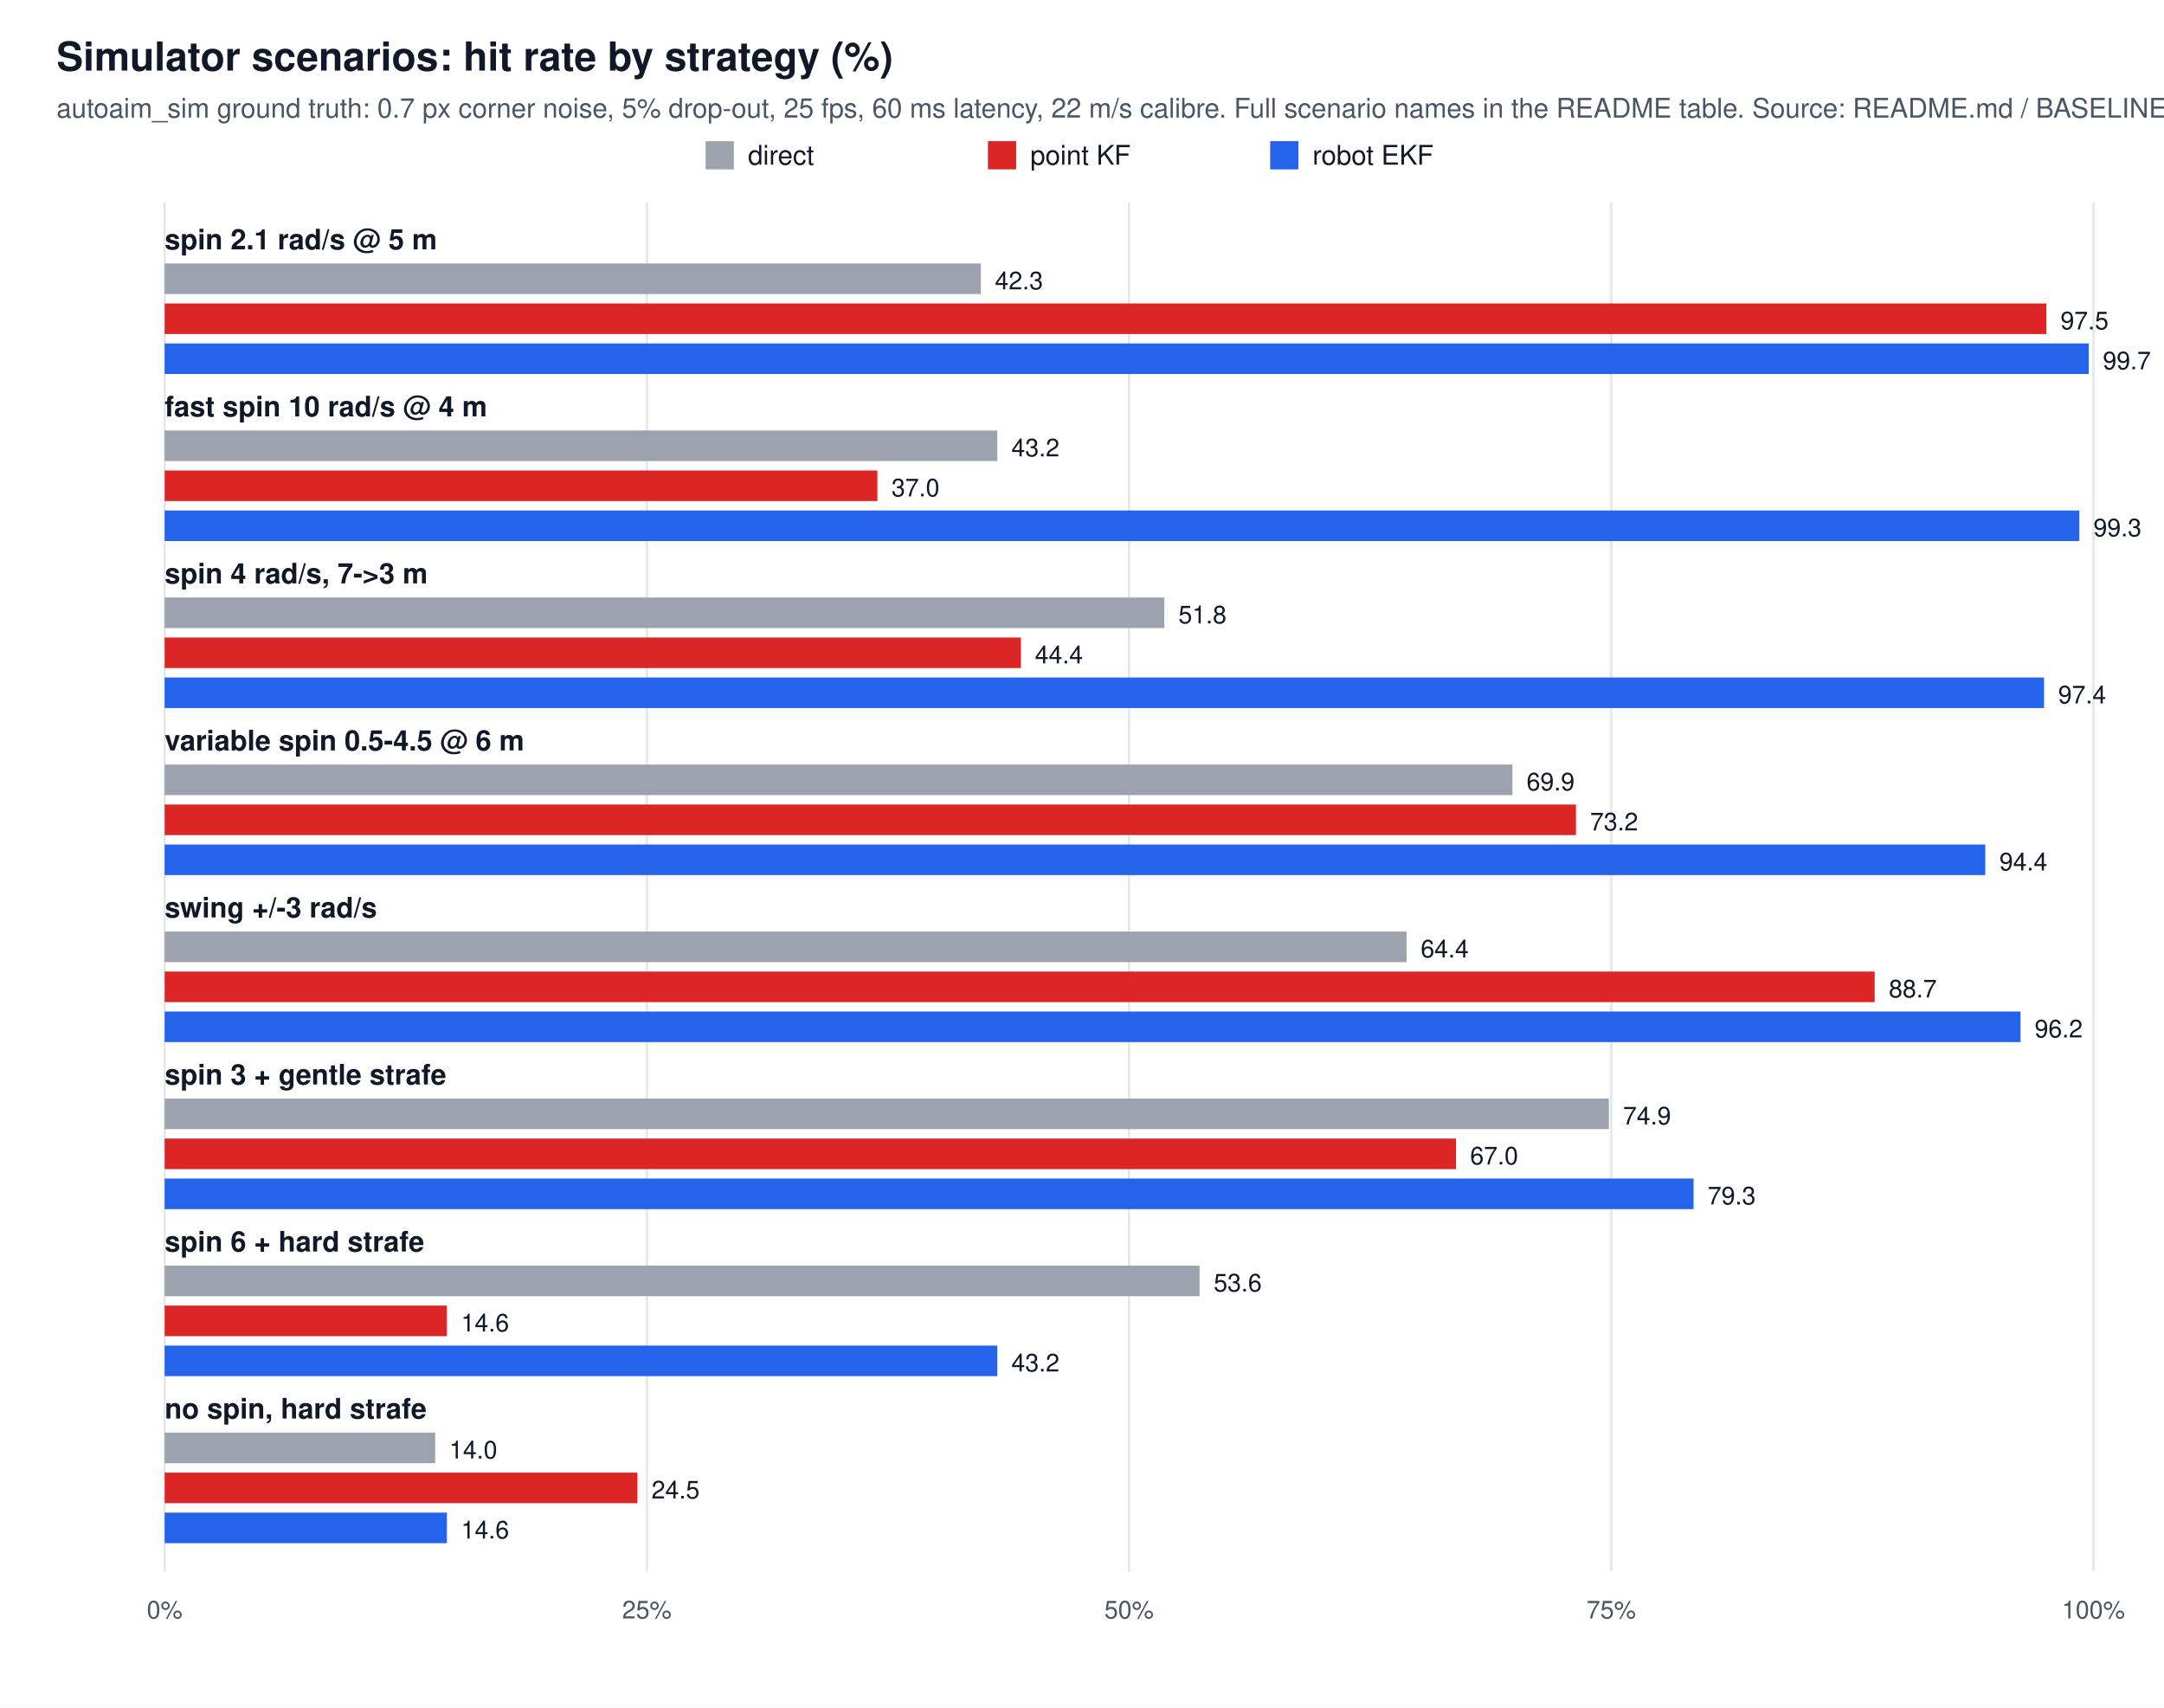
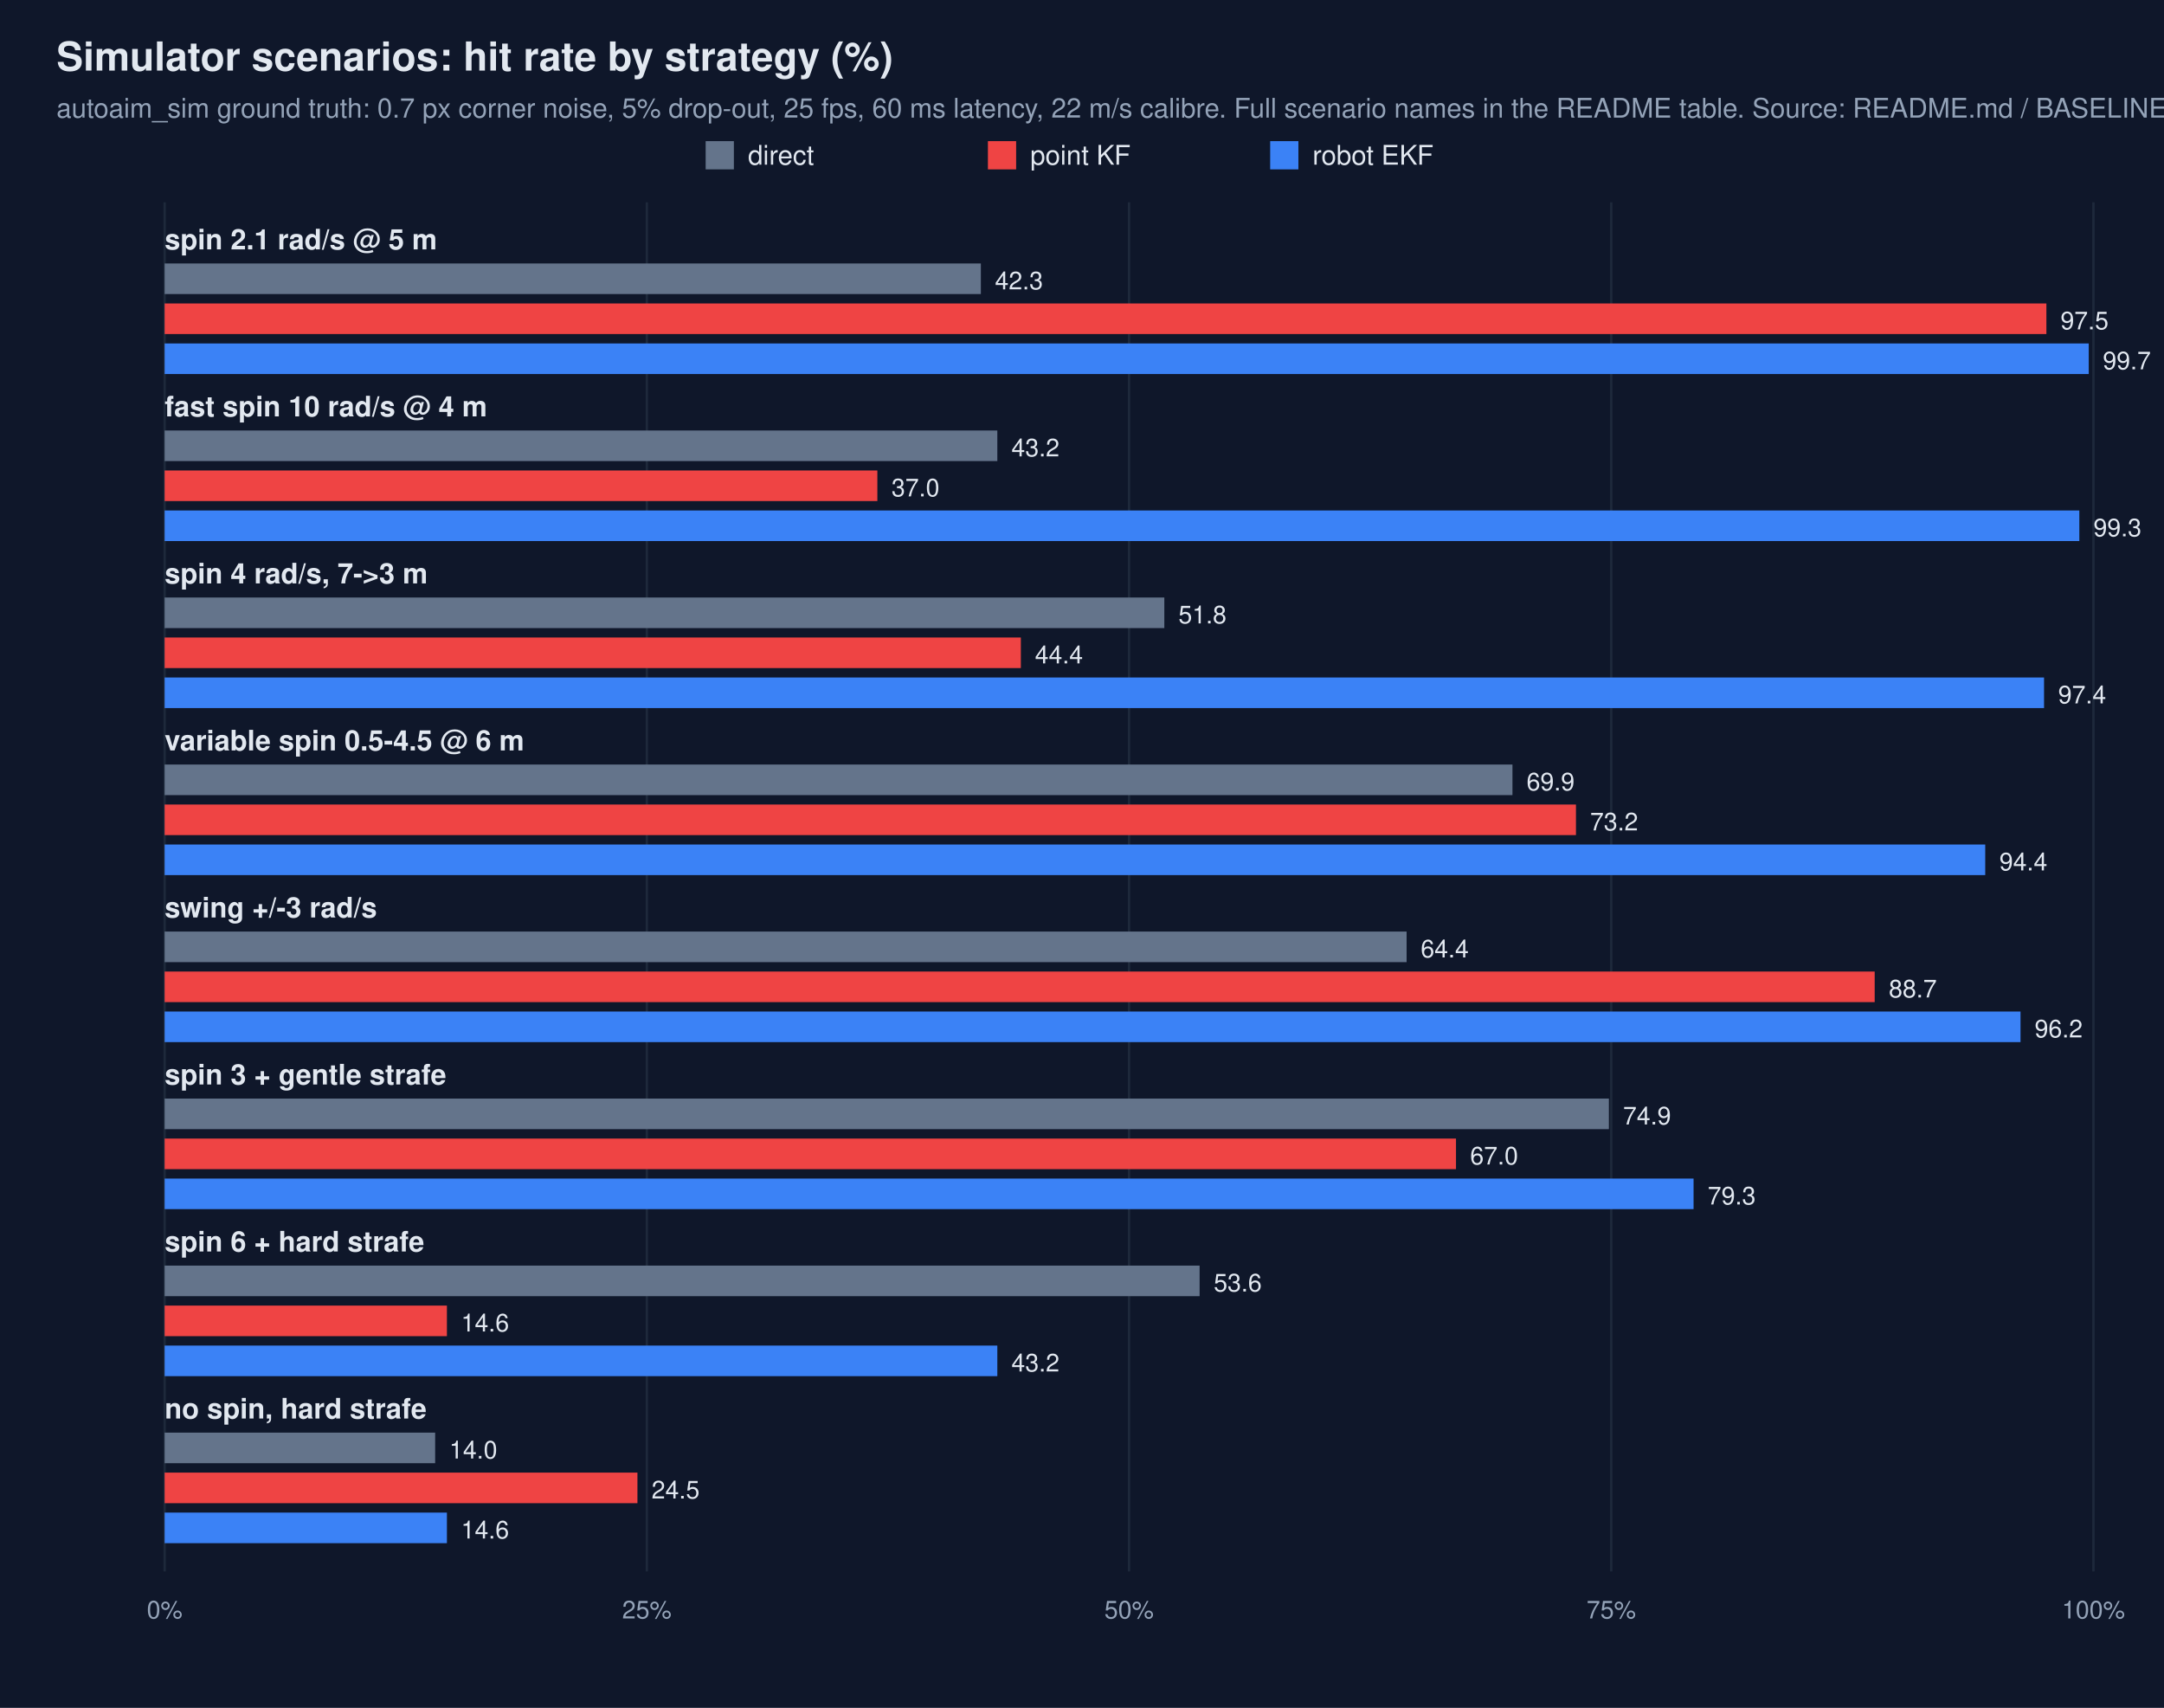
<svg xmlns="http://www.w3.org/2000/svg" width="920" height="726" viewBox="0 0 920 726" font-family="'Segoe UI', Helvetica, Arial, sans-serif">
-   <rect width="920" height="726" fill="white" />
-   <text x="24" y="30" font-size="17" font-weight="bold" fill="#111827">Simulator scenarios: hit rate by strategy (%)</text>
-   <text x="24" y="50" font-size="11.5" fill="#4b5563">autoaim_sim ground truth: 0.7 px corner noise, 5% drop-out, 25 fps, 60 ms latency, 22 m/s calibre. Full scenario names in the README table. Source: README.md / BASELINE.md section 8.</text>
-   <rect x="300" y="60" width="12" height="12" fill="#9ca3af" />
-   <text x="318" y="70" font-size="11.5" fill="#111827">direct</text>
-   <rect x="420" y="60" width="12" height="12" fill="#dc2626" />
-   <text x="438" y="70" font-size="11.5" fill="#111827">point KF</text>
-   <rect x="540" y="60" width="12" height="12" fill="#2563eb" />
-   <text x="558" y="70" font-size="11.5" fill="#111827">robot EKF</text>
-   <line x1="70" y1="86" x2="70" y2="668" stroke="#e5e7eb" />
-   <text x="70" y="688" font-size="10.5" text-anchor="middle" fill="#4b5563">0%</text>
-   <line x1="275" y1="86" x2="275" y2="668" stroke="#e5e7eb" />
-   <text x="275" y="688" font-size="10.5" text-anchor="middle" fill="#4b5563">25%</text>
-   <line x1="480" y1="86" x2="480" y2="668" stroke="#e5e7eb" />
-   <text x="480" y="688" font-size="10.5" text-anchor="middle" fill="#4b5563">50%</text>
-   <line x1="685" y1="86" x2="685" y2="668" stroke="#e5e7eb" />
-   <text x="685" y="688" font-size="10.5" text-anchor="middle" fill="#4b5563">75%</text>
-   <line x1="890" y1="86" x2="890" y2="668" stroke="#e5e7eb" />
-   <text x="890" y="688" font-size="10.5" text-anchor="middle" fill="#4b5563">100%</text>
-   <text x="70" y="106" font-size="12" font-weight="bold" fill="#111827">spin 2.1 rad/s @ 5 m</text>
-   <rect x="70" y="112" width="347" height="13" fill="#9ca3af" />
-   <text x="423" y="123" font-size="10.5" fill="#111827">42.3</text>
-   <rect x="70" y="129" width="800" height="13" fill="#dc2626" />
-   <text x="876" y="140" font-size="10.5" fill="#111827">97.5</text>
-   <rect x="70" y="146" width="818" height="13" fill="#2563eb" />
-   <text x="894" y="157" font-size="10.5" fill="#111827">99.7</text>
-   <text x="70" y="177" font-size="12" font-weight="bold" fill="#111827">fast spin 10 rad/s @ 4 m</text>
-   <rect x="70" y="183" width="354" height="13" fill="#9ca3af" />
-   <text x="430" y="194" font-size="10.5" fill="#111827">43.2</text>
-   <rect x="70" y="200" width="303" height="13" fill="#dc2626" />
-   <text x="379" y="211" font-size="10.5" fill="#111827">37.0</text>
-   <rect x="70" y="217" width="814" height="13" fill="#2563eb" />
-   <text x="890" y="228" font-size="10.5" fill="#111827">99.3</text>
-   <text x="70" y="248" font-size="12" font-weight="bold" fill="#111827">spin 4 rad/s, 7-&gt;3 m</text>
-   <rect x="70" y="254" width="425" height="13" fill="#9ca3af" />
-   <text x="501" y="265" font-size="10.5" fill="#111827">51.8</text>
-   <rect x="70" y="271" width="364" height="13" fill="#dc2626" />
-   <text x="440" y="282" font-size="10.5" fill="#111827">44.4</text>
-   <rect x="70" y="288" width="799" height="13" fill="#2563eb" />
-   <text x="875" y="299" font-size="10.5" fill="#111827">97.4</text>
-   <text x="70" y="319" font-size="12" font-weight="bold" fill="#111827">variable spin 0.5-4.5 @ 6 m</text>
-   <rect x="70" y="325" width="573" height="13" fill="#9ca3af" />
-   <text x="649" y="336" font-size="10.5" fill="#111827">69.9</text>
-   <rect x="70" y="342" width="600" height="13" fill="#dc2626" />
-   <text x="676" y="353" font-size="10.5" fill="#111827">73.2</text>
-   <rect x="70" y="359" width="774" height="13" fill="#2563eb" />
-   <text x="850" y="370" font-size="10.5" fill="#111827">94.4</text>
-   <text x="70" y="390" font-size="12" font-weight="bold" fill="#111827">swing +/-3 rad/s</text>
-   <rect x="70" y="396" width="528" height="13" fill="#9ca3af" />
-   <text x="604" y="407" font-size="10.5" fill="#111827">64.4</text>
-   <rect x="70" y="413" width="727" height="13" fill="#dc2626" />
-   <text x="803" y="424" font-size="10.5" fill="#111827">88.7</text>
-   <rect x="70" y="430" width="789" height="13" fill="#2563eb" />
-   <text x="865" y="441" font-size="10.5" fill="#111827">96.2</text>
-   <text x="70" y="461" font-size="12" font-weight="bold" fill="#111827">spin 3 + gentle strafe</text>
-   <rect x="70" y="467" width="614" height="13" fill="#9ca3af" />
-   <text x="690" y="478" font-size="10.5" fill="#111827">74.9</text>
-   <rect x="70" y="484" width="549" height="13" fill="#dc2626" />
-   <text x="625" y="495" font-size="10.5" fill="#111827">67.0</text>
-   <rect x="70" y="501" width="650" height="13" fill="#2563eb" />
-   <text x="726" y="512" font-size="10.5" fill="#111827">79.3</text>
-   <text x="70" y="532" font-size="12" font-weight="bold" fill="#111827">spin 6 + hard strafe</text>
-   <rect x="70" y="538" width="440" height="13" fill="#9ca3af" />
-   <text x="516" y="549" font-size="10.5" fill="#111827">53.6</text>
-   <rect x="70" y="555" width="120" height="13" fill="#dc2626" />
-   <text x="196" y="566" font-size="10.5" fill="#111827">14.6</text>
-   <rect x="70" y="572" width="354" height="13" fill="#2563eb" />
-   <text x="430" y="583" font-size="10.5" fill="#111827">43.2</text>
-   <text x="70" y="603" font-size="12" font-weight="bold" fill="#111827">no spin, hard strafe</text>
-   <rect x="70" y="609" width="115" height="13" fill="#9ca3af" />
-   <text x="191" y="620" font-size="10.5" fill="#111827">14.0</text>
-   <rect x="70" y="626" width="201" height="13" fill="#dc2626" />
-   <text x="277" y="637" font-size="10.5" fill="#111827">24.5</text>
-   <rect x="70" y="643" width="120" height="13" fill="#2563eb" />
-   <text x="196" y="654" font-size="10.5" fill="#111827">14.6</text>
+   <rect width="920" height="726" fill="#0f172a" />
+   <text x="24" y="30" font-size="17" font-weight="bold" fill="#e2e8f0">Simulator scenarios: hit rate by strategy (%)</text>
+   <text x="24" y="50" font-size="11.5" fill="#94a3b8">autoaim_sim ground truth: 0.7 px corner noise, 5% drop-out, 25 fps, 60 ms latency, 22 m/s calibre. Full scenario names in the README table. Source: README.md / BASELINE.md section 8.</text>
+   <rect x="300" y="60" width="12" height="12" fill="#64748b" />
+   <text x="318" y="70" font-size="11.5" fill="#e2e8f0">direct</text>
+   <rect x="420" y="60" width="12" height="12" fill="#ef4444" />
+   <text x="438" y="70" font-size="11.5" fill="#e2e8f0">point KF</text>
+   <rect x="540" y="60" width="12" height="12" fill="#3b82f6" />
+   <text x="558" y="70" font-size="11.5" fill="#e2e8f0">robot EKF</text>
+   <line x1="70" y1="86" x2="70" y2="668" stroke="#1e293b" />
+   <text x="70" y="688" font-size="10.5" text-anchor="middle" fill="#94a3b8">0%</text>
+   <line x1="275" y1="86" x2="275" y2="668" stroke="#1e293b" />
+   <text x="275" y="688" font-size="10.5" text-anchor="middle" fill="#94a3b8">25%</text>
+   <line x1="480" y1="86" x2="480" y2="668" stroke="#1e293b" />
+   <text x="480" y="688" font-size="10.5" text-anchor="middle" fill="#94a3b8">50%</text>
+   <line x1="685" y1="86" x2="685" y2="668" stroke="#1e293b" />
+   <text x="685" y="688" font-size="10.5" text-anchor="middle" fill="#94a3b8">75%</text>
+   <line x1="890" y1="86" x2="890" y2="668" stroke="#1e293b" />
+   <text x="890" y="688" font-size="10.5" text-anchor="middle" fill="#94a3b8">100%</text>
+   <text x="70" y="106" font-size="12" font-weight="bold" fill="#e2e8f0">spin 2.1 rad/s @ 5 m</text>
+   <rect x="70" y="112" width="347" height="13" fill="#64748b" />
+   <text x="423" y="123" font-size="10.5" fill="#e2e8f0">42.3</text>
+   <rect x="70" y="129" width="800" height="13" fill="#ef4444" />
+   <text x="876" y="140" font-size="10.5" fill="#e2e8f0">97.5</text>
+   <rect x="70" y="146" width="818" height="13" fill="#3b82f6" />
+   <text x="894" y="157" font-size="10.5" fill="#e2e8f0">99.7</text>
+   <text x="70" y="177" font-size="12" font-weight="bold" fill="#e2e8f0">fast spin 10 rad/s @ 4 m</text>
+   <rect x="70" y="183" width="354" height="13" fill="#64748b" />
+   <text x="430" y="194" font-size="10.5" fill="#e2e8f0">43.2</text>
+   <rect x="70" y="200" width="303" height="13" fill="#ef4444" />
+   <text x="379" y="211" font-size="10.5" fill="#e2e8f0">37.0</text>
+   <rect x="70" y="217" width="814" height="13" fill="#3b82f6" />
+   <text x="890" y="228" font-size="10.5" fill="#e2e8f0">99.3</text>
+   <text x="70" y="248" font-size="12" font-weight="bold" fill="#e2e8f0">spin 4 rad/s, 7-&gt;3 m</text>
+   <rect x="70" y="254" width="425" height="13" fill="#64748b" />
+   <text x="501" y="265" font-size="10.5" fill="#e2e8f0">51.8</text>
+   <rect x="70" y="271" width="364" height="13" fill="#ef4444" />
+   <text x="440" y="282" font-size="10.5" fill="#e2e8f0">44.4</text>
+   <rect x="70" y="288" width="799" height="13" fill="#3b82f6" />
+   <text x="875" y="299" font-size="10.5" fill="#e2e8f0">97.4</text>
+   <text x="70" y="319" font-size="12" font-weight="bold" fill="#e2e8f0">variable spin 0.5-4.5 @ 6 m</text>
+   <rect x="70" y="325" width="573" height="13" fill="#64748b" />
+   <text x="649" y="336" font-size="10.5" fill="#e2e8f0">69.9</text>
+   <rect x="70" y="342" width="600" height="13" fill="#ef4444" />
+   <text x="676" y="353" font-size="10.5" fill="#e2e8f0">73.2</text>
+   <rect x="70" y="359" width="774" height="13" fill="#3b82f6" />
+   <text x="850" y="370" font-size="10.5" fill="#e2e8f0">94.4</text>
+   <text x="70" y="390" font-size="12" font-weight="bold" fill="#e2e8f0">swing +/-3 rad/s</text>
+   <rect x="70" y="396" width="528" height="13" fill="#64748b" />
+   <text x="604" y="407" font-size="10.5" fill="#e2e8f0">64.4</text>
+   <rect x="70" y="413" width="727" height="13" fill="#ef4444" />
+   <text x="803" y="424" font-size="10.5" fill="#e2e8f0">88.7</text>
+   <rect x="70" y="430" width="789" height="13" fill="#3b82f6" />
+   <text x="865" y="441" font-size="10.5" fill="#e2e8f0">96.2</text>
+   <text x="70" y="461" font-size="12" font-weight="bold" fill="#e2e8f0">spin 3 + gentle strafe</text>
+   <rect x="70" y="467" width="614" height="13" fill="#64748b" />
+   <text x="690" y="478" font-size="10.5" fill="#e2e8f0">74.9</text>
+   <rect x="70" y="484" width="549" height="13" fill="#ef4444" />
+   <text x="625" y="495" font-size="10.5" fill="#e2e8f0">67.0</text>
+   <rect x="70" y="501" width="650" height="13" fill="#3b82f6" />
+   <text x="726" y="512" font-size="10.5" fill="#e2e8f0">79.3</text>
+   <text x="70" y="532" font-size="12" font-weight="bold" fill="#e2e8f0">spin 6 + hard strafe</text>
+   <rect x="70" y="538" width="440" height="13" fill="#64748b" />
+   <text x="516" y="549" font-size="10.5" fill="#e2e8f0">53.6</text>
+   <rect x="70" y="555" width="120" height="13" fill="#ef4444" />
+   <text x="196" y="566" font-size="10.5" fill="#e2e8f0">14.6</text>
+   <rect x="70" y="572" width="354" height="13" fill="#3b82f6" />
+   <text x="430" y="583" font-size="10.5" fill="#e2e8f0">43.2</text>
+   <text x="70" y="603" font-size="12" font-weight="bold" fill="#e2e8f0">no spin, hard strafe</text>
+   <rect x="70" y="609" width="115" height="13" fill="#64748b" />
+   <text x="191" y="620" font-size="10.5" fill="#e2e8f0">14.0</text>
+   <rect x="70" y="626" width="201" height="13" fill="#ef4444" />
+   <text x="277" y="637" font-size="10.5" fill="#e2e8f0">24.5</text>
+   <rect x="70" y="643" width="120" height="13" fill="#3b82f6" />
+   <text x="196" y="654" font-size="10.5" fill="#e2e8f0">14.6</text>
</svg>
